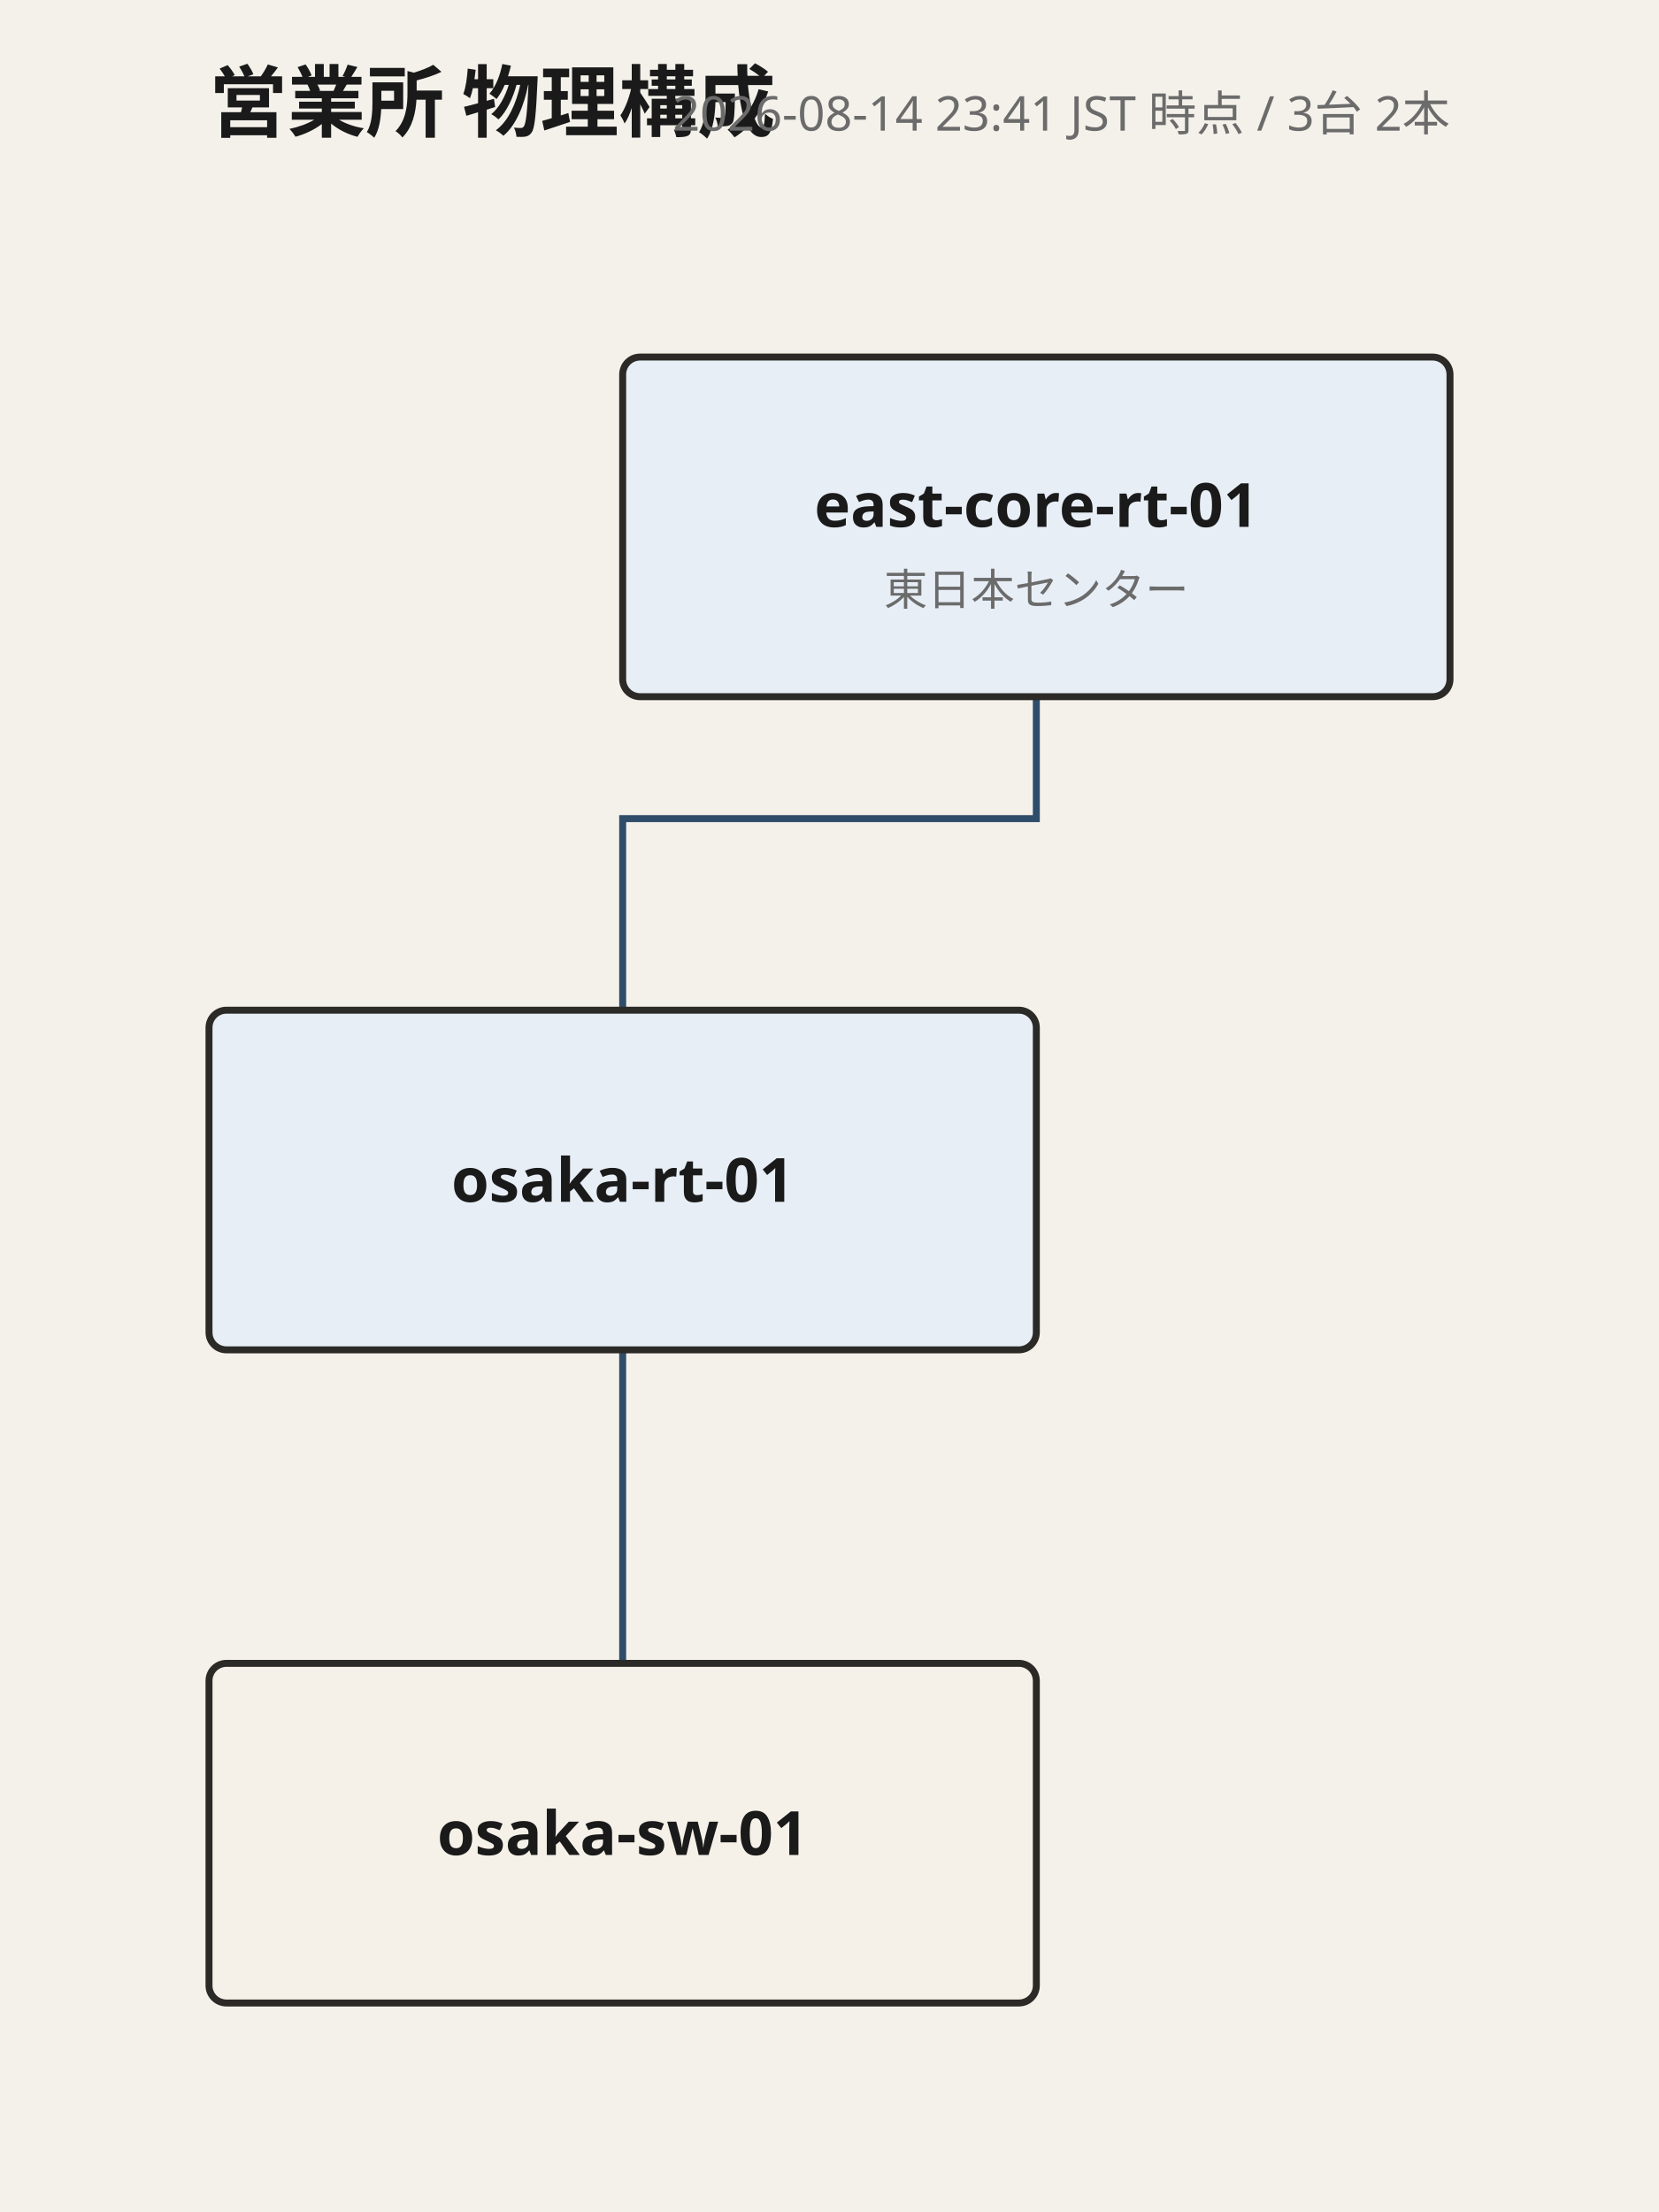
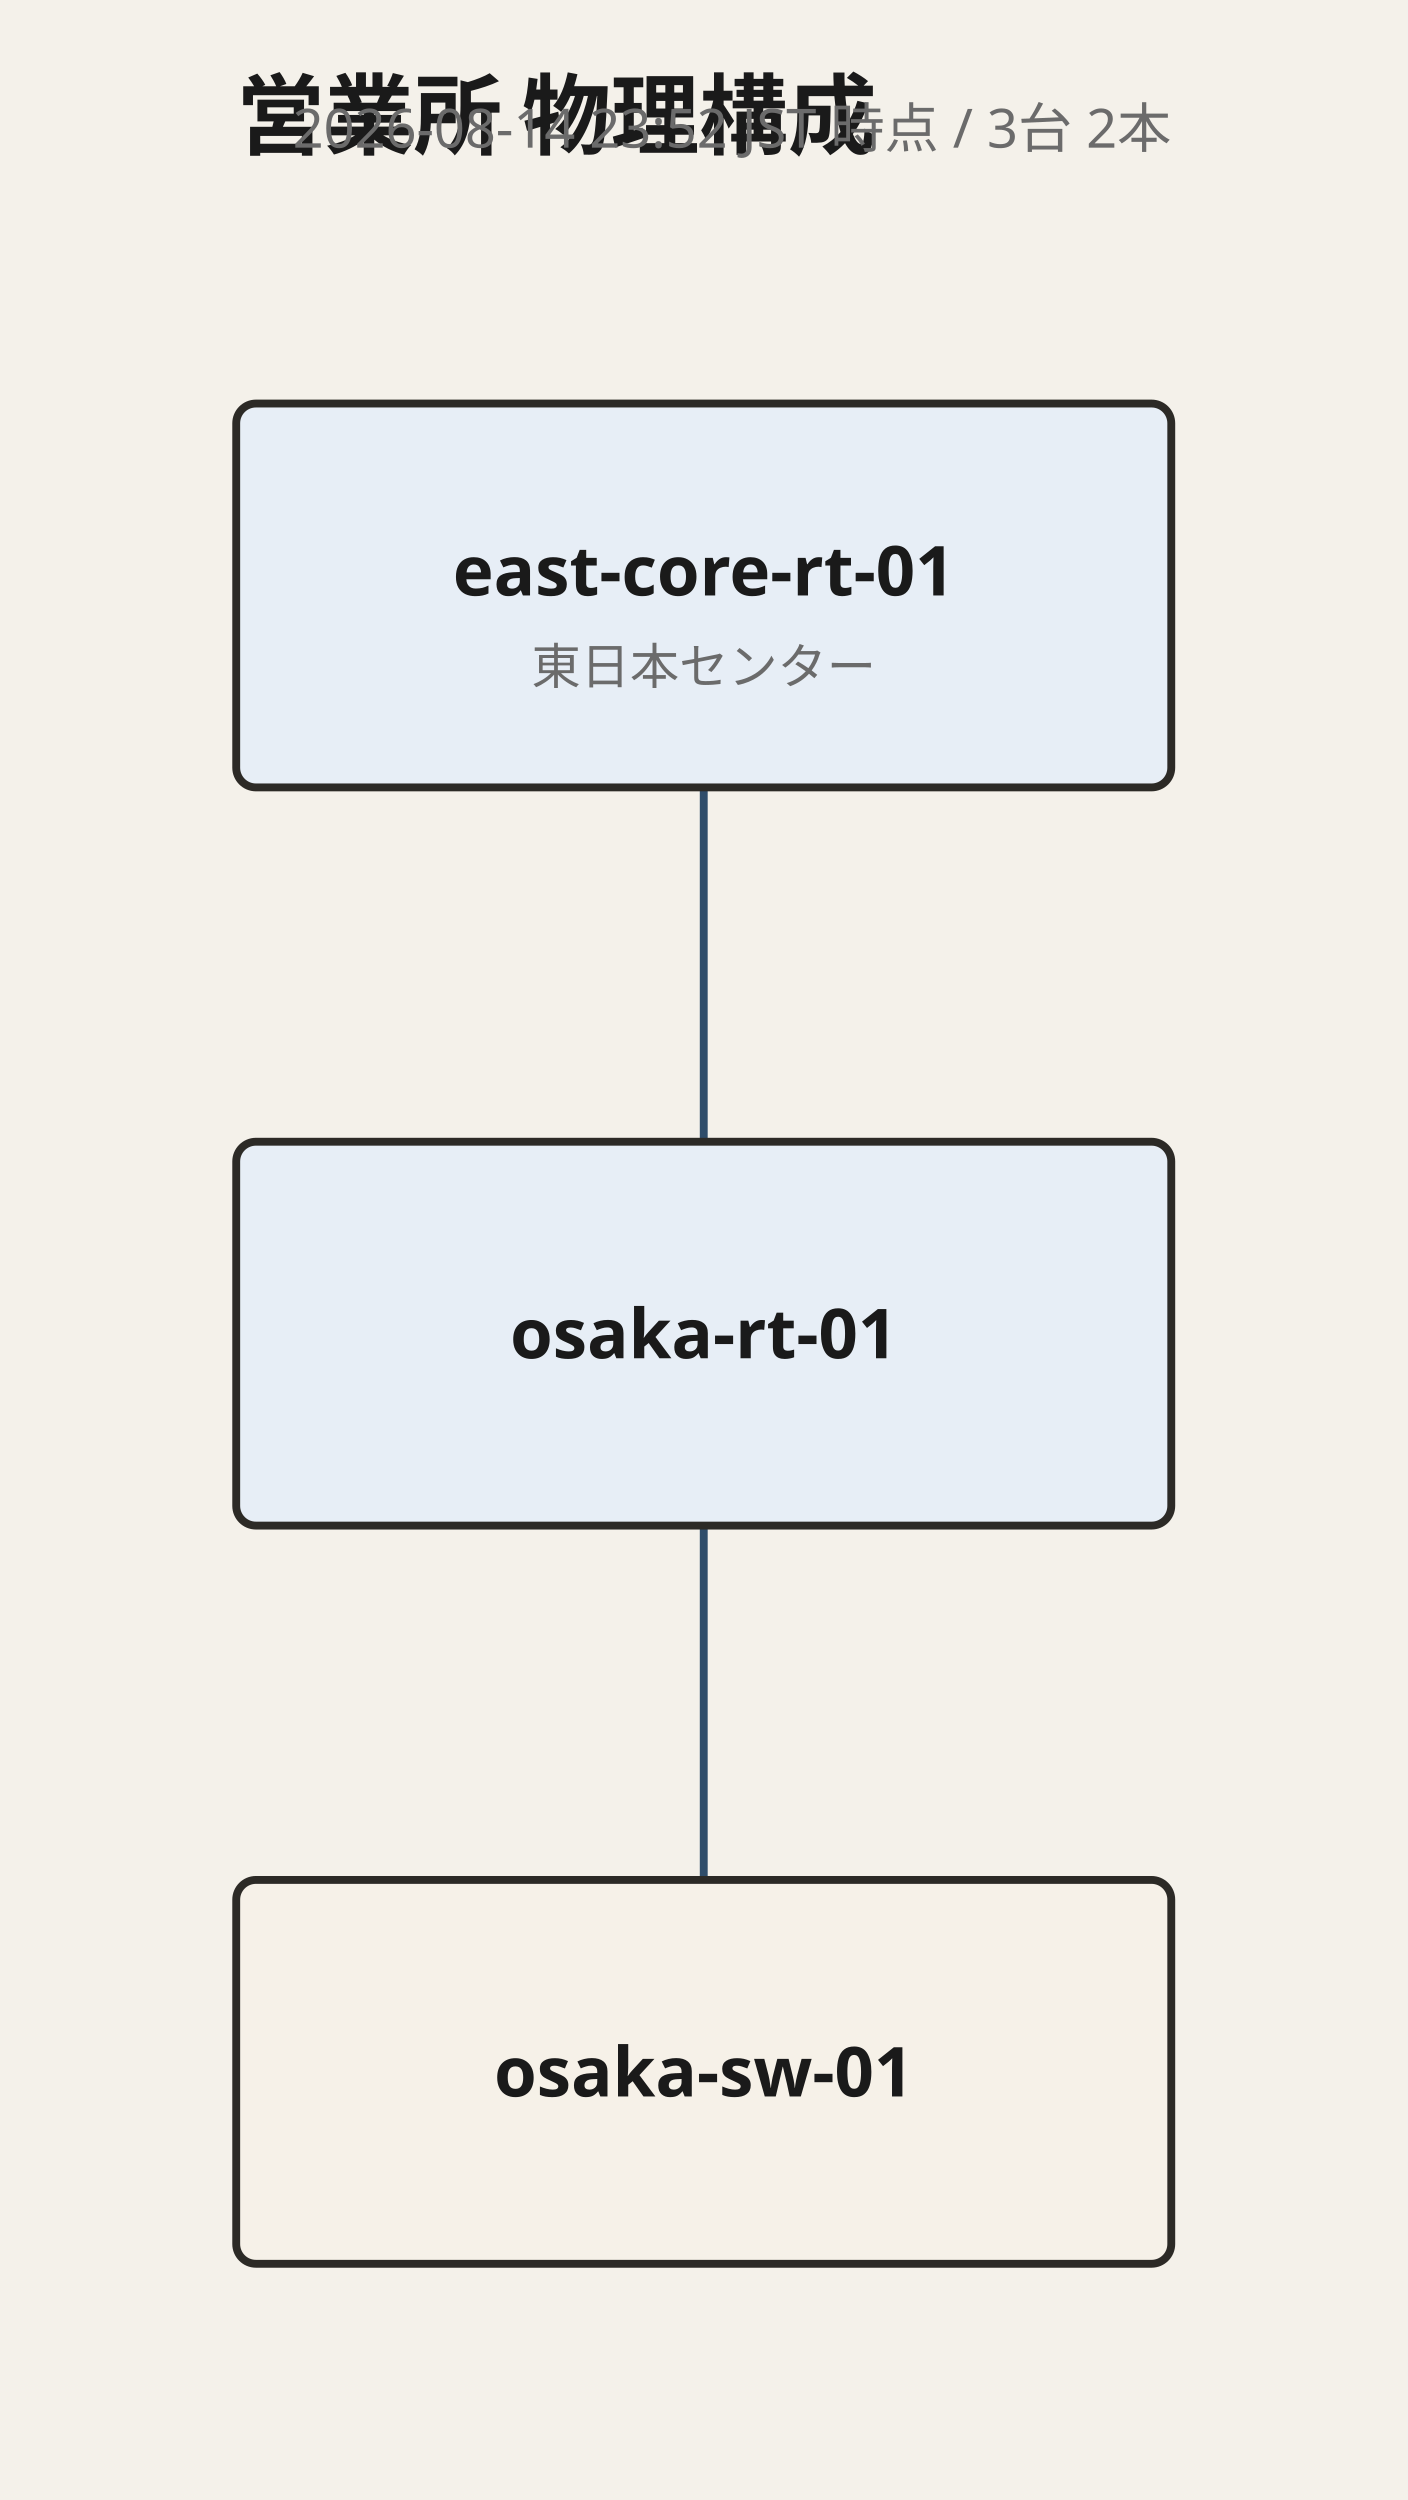
- <svg xmlns="http://www.w3.org/2000/svg" width="381" height="508" viewBox="0 0 381 508" font-family="'Yu Gothic', 'Hiragino Kaku Gothic ProN', Meiryo, 'Noto Sans JP', sans-serif">
+ <svg xmlns="http://www.w3.org/2000/svg" width="286" height="508" viewBox="0 0 286 508" font-family="'Yu Gothic', 'Hiragino Kaku Gothic ProN', Meiryo, 'Noto Sans JP', sans-serif">
  <rect width="100%" height="100%" fill="#f4f1ea" />
  <text x="48" y="30" font-size="18" font-weight="700" fill="#1a1a1a">営業所 物理構成</text>
-   <text x="333" y="30" font-size="11" fill="#6b6b6b" text-anchor="end">2026-08-14 23:41 JST 時点 / 3台 2本</text>
-   <polyline points="143,232 143,188 238,188 238,160" fill="none" stroke="#2f4d6a" stroke-width="1.6" />
+   <text x="238" y="30" font-size="11" fill="#6b6b6b" text-anchor="end">2026-08-14 23:52 JST 時点 / 3台 2本</text>
+   <polyline points="143,232 143,188 143,188 143,160" fill="none" stroke="#2f4d6a" stroke-width="1.6" />
  <text class="port-label" x="150.0" y="219.0" font-size="10" fill="#2f6fb5" text-anchor="middle" paint-order="stroke" stroke="#ffffff" stroke-width="3" />
-   <text class="port-label" x="110.0" y="167.0" font-size="10" fill="#2f6fb5" text-anchor="middle" paint-order="stroke" stroke="#ffffff" stroke-width="3" />
+   <text class="port-label" x="15.0" y="167.0" font-size="10" fill="#2f6fb5" text-anchor="middle" paint-order="stroke" stroke="#ffffff" stroke-width="3" />
  <polyline points="143,310 143,354 143,354 143,382" fill="none" stroke="#2f4d6a" stroke-width="1.6" />
  <text class="port-label" x="26.0" y="317.0" font-size="10" fill="#2f6fb5" text-anchor="middle" paint-order="stroke" stroke="#ffffff" stroke-width="3" />
  <text class="port-label" x="150.0" y="369.0" font-size="10" fill="#2f6fb5" text-anchor="middle" paint-order="stroke" stroke="#ffffff" stroke-width="3" />
  <g>
-     <rect x="143" y="82" width="190" height="78" rx="4" fill="#e7eef6" stroke="#2c2a26" stroke-width="1.6" />
-     <text x="238" y="121" font-size="14" font-weight="700" fill="#1a1a1a" text-anchor="middle">east-core-rt-01</text>
-     <text x="238" y="139" font-size="10" fill="#6b6b6b" text-anchor="middle">東日本センター</text>
+     <rect x="48" y="82" width="190" height="78" rx="4" fill="#e7eef6" stroke="#2c2a26" stroke-width="1.6" />
+     <text x="143" y="121" font-size="14" font-weight="700" fill="#1a1a1a" text-anchor="middle">east-core-rt-01</text>
+     <text x="143" y="139" font-size="10" fill="#6b6b6b" text-anchor="middle">東日本センター</text>
  </g>
  <g>
    <rect x="48" y="232" width="190" height="78" rx="4" fill="#e7eef6" stroke="#2c2a26" stroke-width="1.6" />
    <text x="143" y="276" font-size="14" font-weight="700" fill="#1a1a1a" text-anchor="middle">osaka-rt-01</text>
  </g>
  <g>
    <rect x="48" y="382" width="190" height="78" rx="4" fill="#f6f1e8" stroke="#2c2a26" stroke-width="1.6" />
    <text x="143" y="426" font-size="14" font-weight="700" fill="#1a1a1a" text-anchor="middle">osaka-sw-01</text>
  </g>
</svg>
